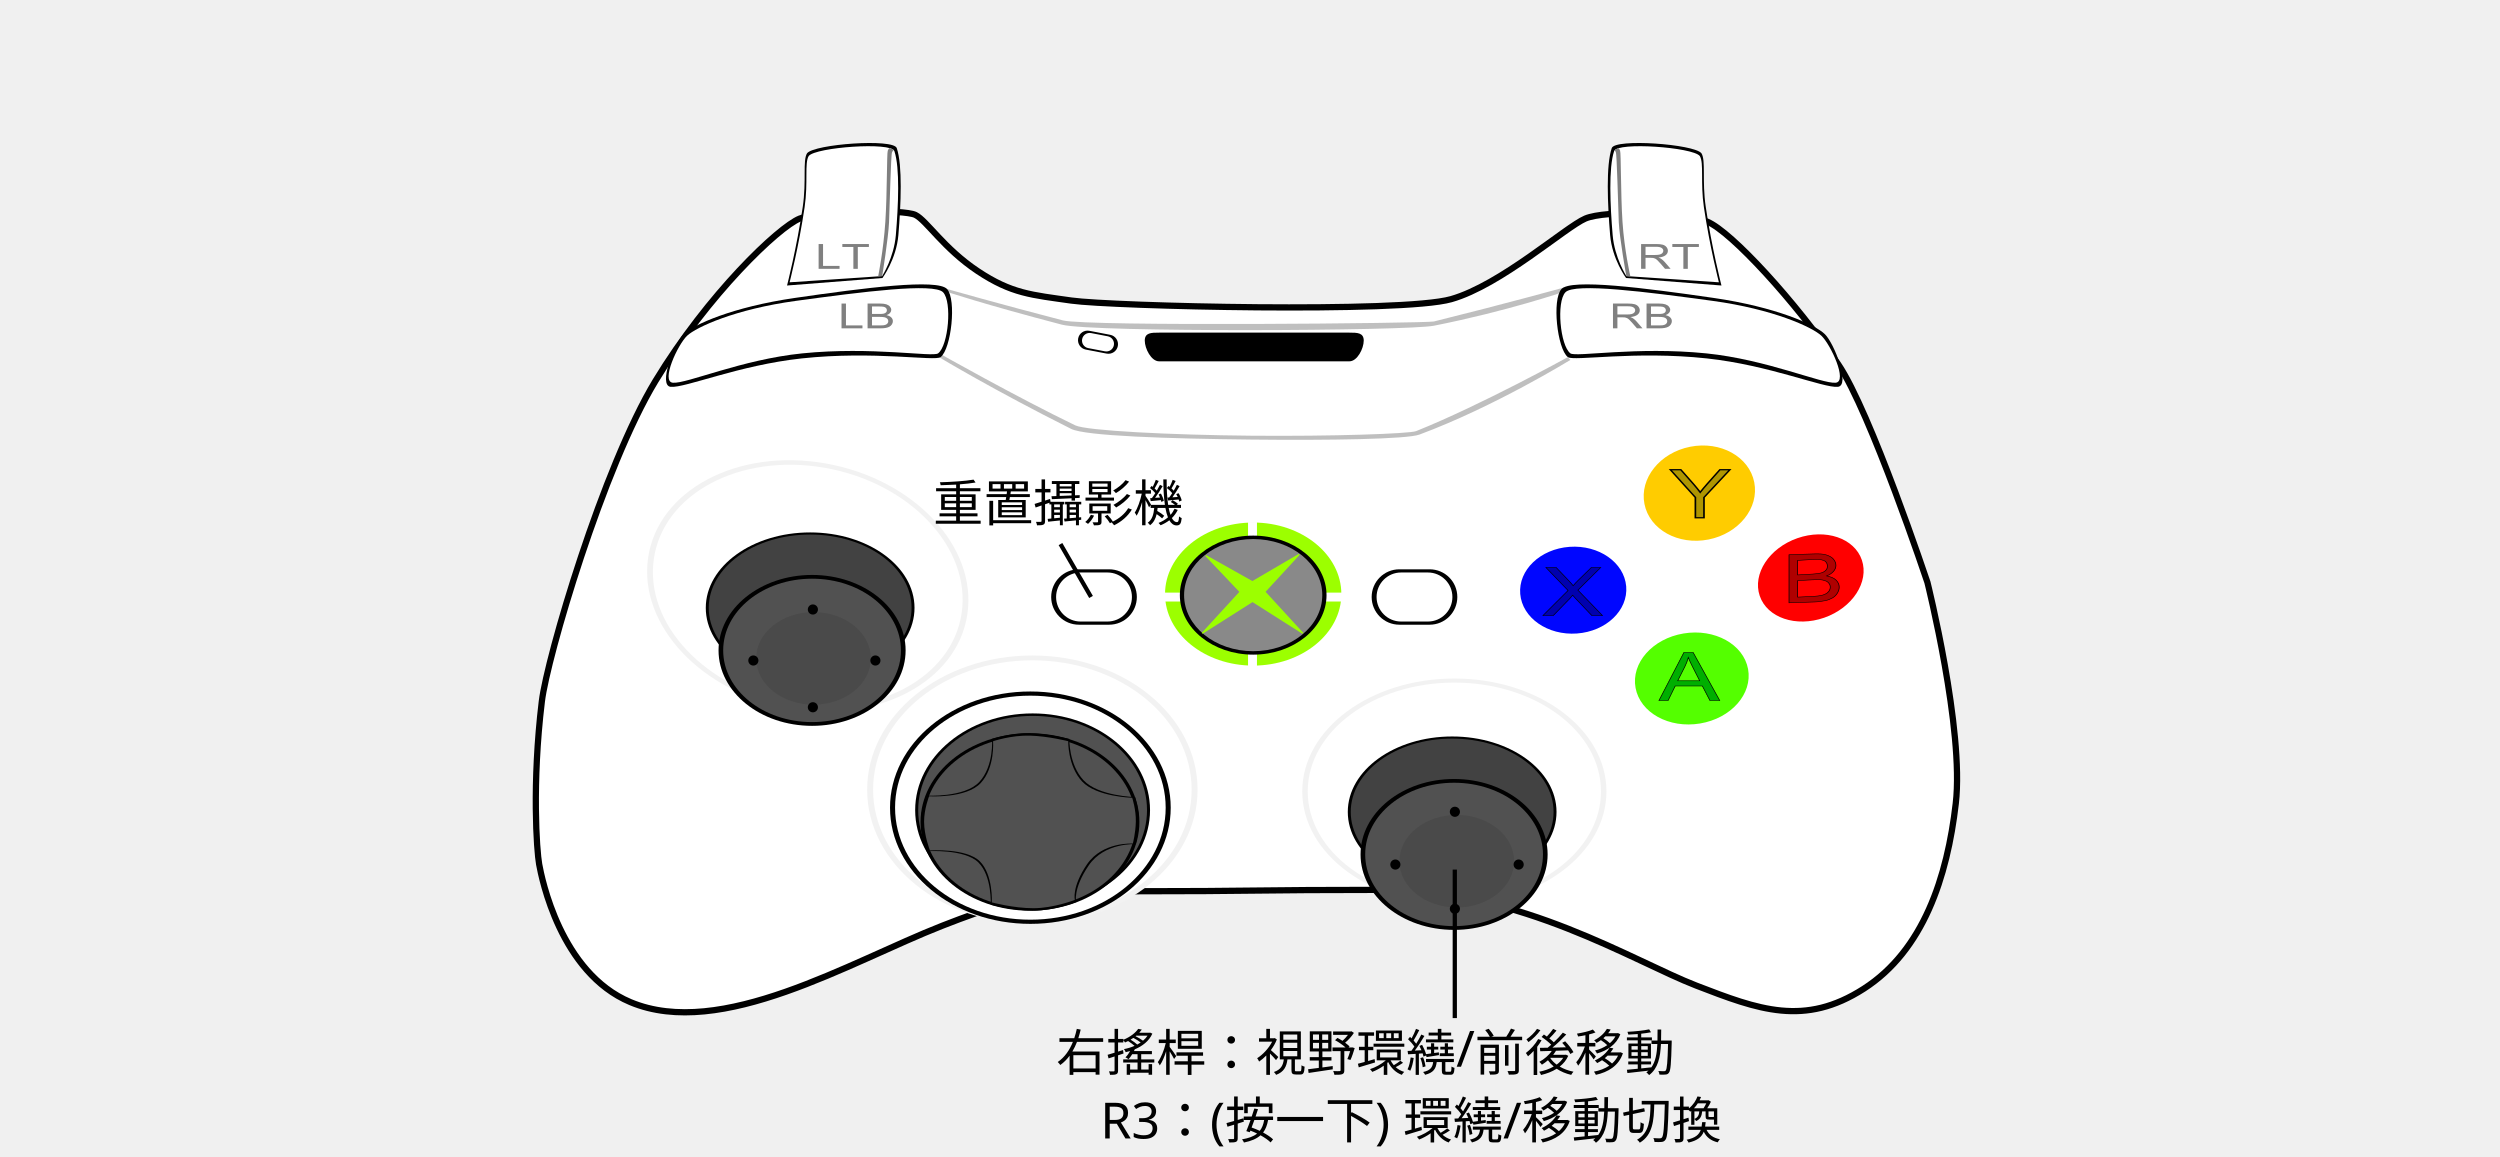
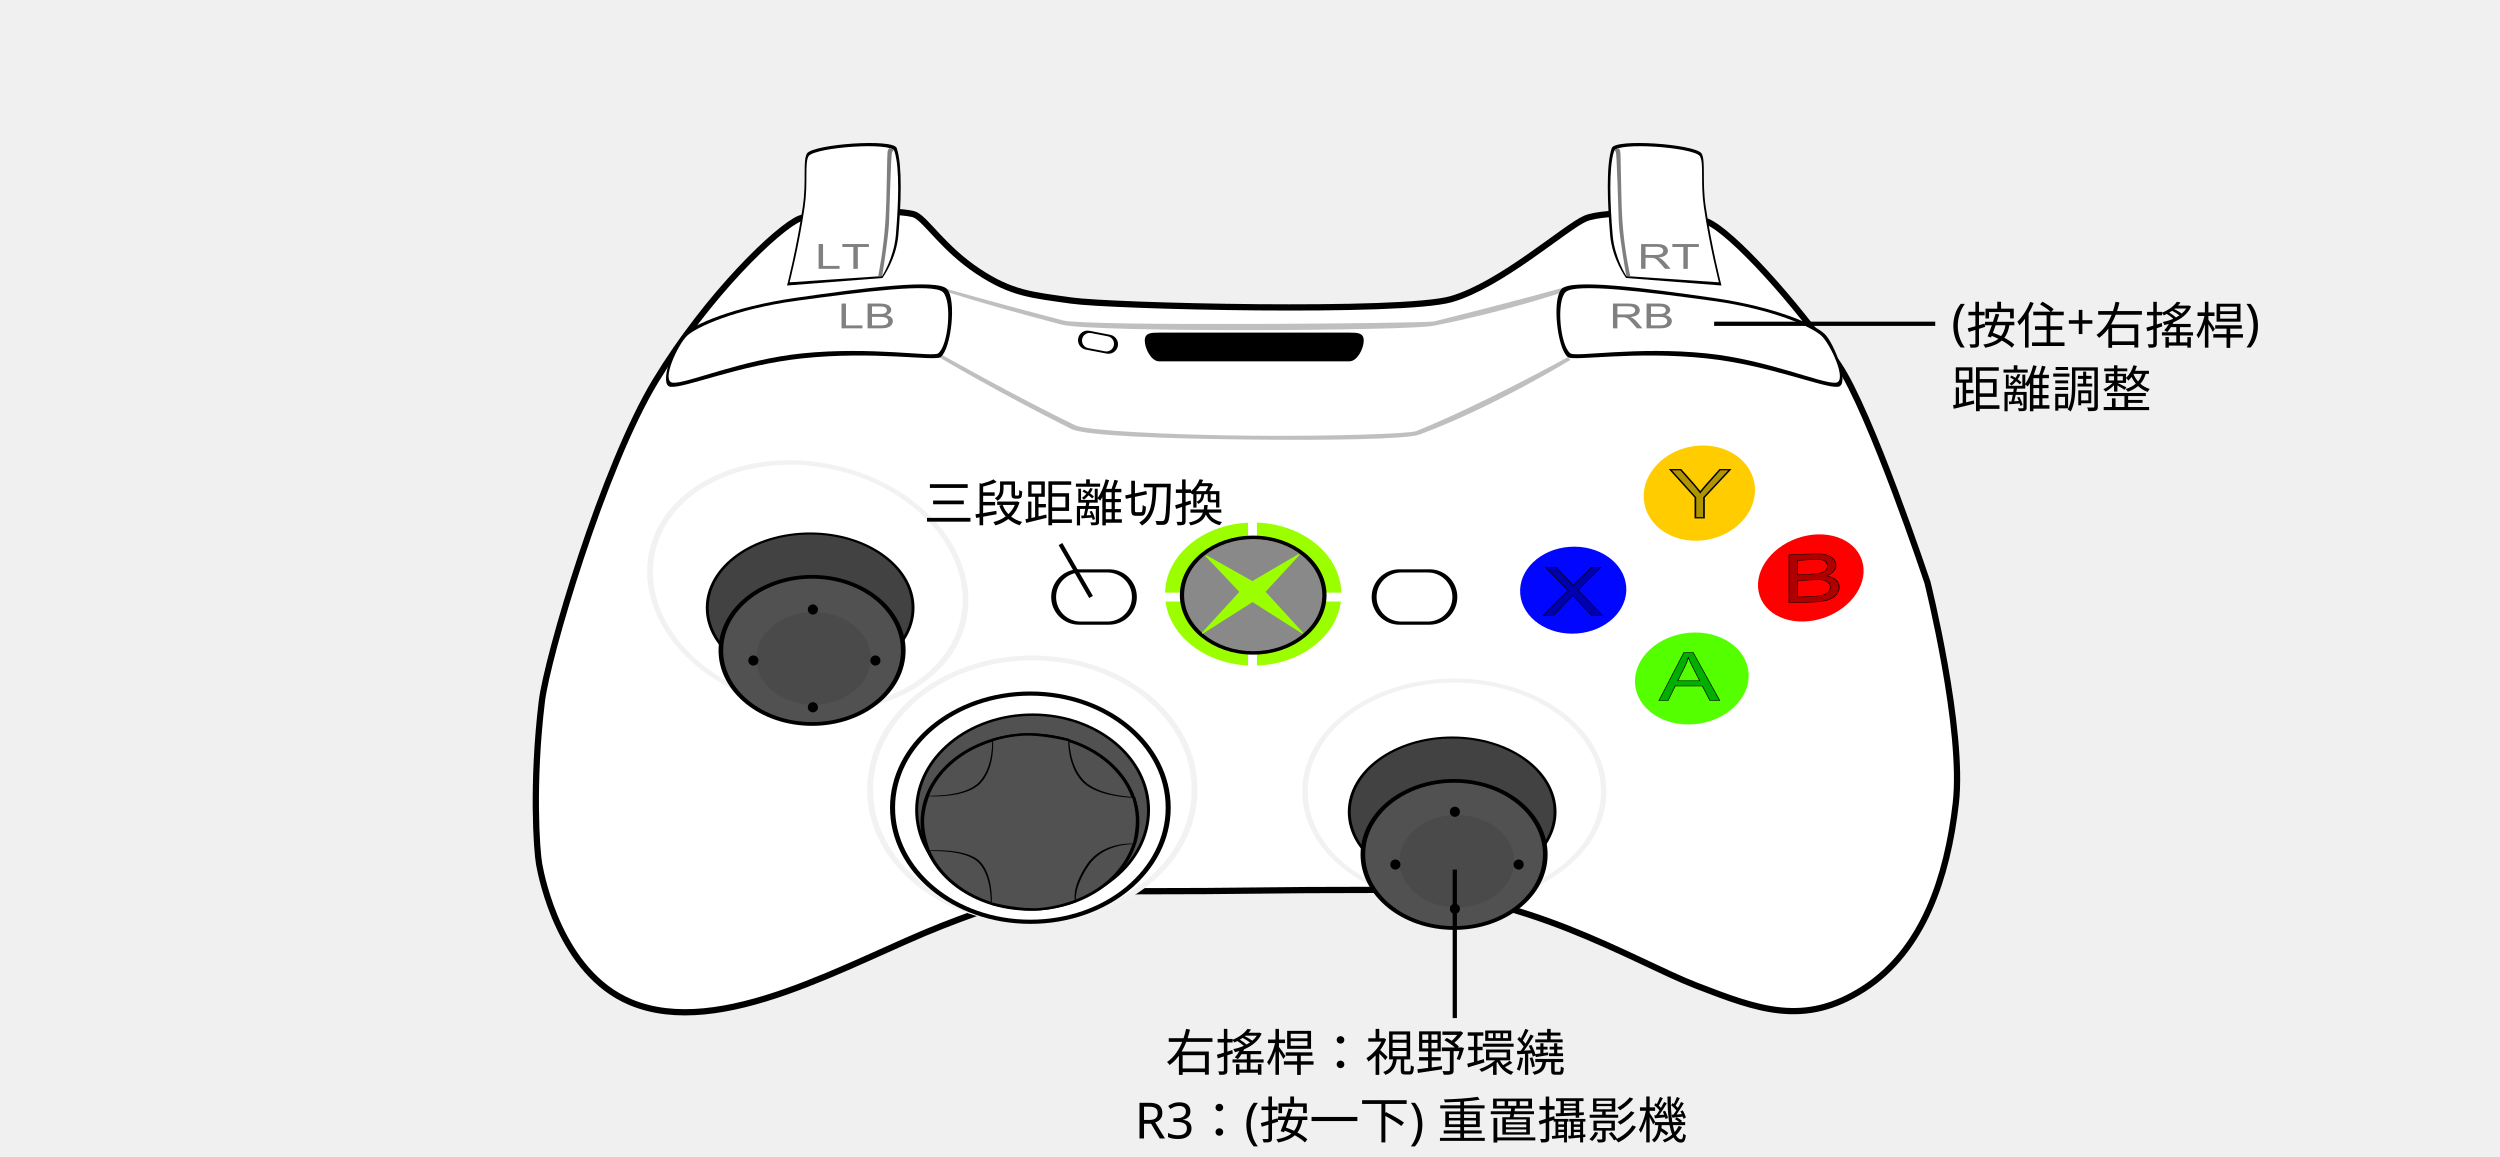
<svg xmlns="http://www.w3.org/2000/svg" version="1.1" width="2000" height="925" viewBox="0 0 2000 925" id="svg2" xml:space="preserve" style="overflow:visible">
  <defs id="defs588">
    <rect x="284.699" y="548.769" width="51.576" height="37.135" id="rect3304" />
  </defs>
  <g id="Shape_1_1_-0" style="overflow:visible;stroke:#000000;stroke-width:5;stroke-miterlimit:4;stroke-dasharray:none;stroke-opacity:1">
    <g id="Shape_1-2" style="stroke:#000000;stroke-width:5;stroke-miterlimit:4;stroke-dasharray:none;stroke-opacity:1">
      <g id="g42-9" style="stroke:#000000;stroke-width:5;stroke-miterlimit:4;stroke-dasharray:none;stroke-opacity:1">
        <path d="m 1541.95,465.9 c 0,0 -45.682,-136.815 -71.429,-174.57 -34.014,-49.878 -85.436,-106.057 -104.71,-113.992 -19.274,-7.935 -81.633,-9.301 -97.506,-2.5 -15.872,6.802 -67.66,53.145 -107.343,64.48 -39.683,11.335 -272.074,5.668 -303.82,1.134 -31.746,-4.534 -47.753,-5.435 -74.964,-23.572 -27.211,-18.137 -40.781,-40.408 -49.852,-44.942 -9.069,-4.534 -75.498,-3.9 -92.505,2.9 -17.007,6.802 -73.429,60.68 -115.379,129.827 -41.95,69.148 -86.697,221.056 -90.971,256.456 -7.937,65.748 -4.134,119.361 -2.134,130.361 2,11 16.959,86.645 72.929,110.19 72.516,30.507 175.672,-32.14 249.496,-61.058 76.927,-30.134 95.033,-27.595 148.73,-27.595 106.576,0 98.615,-1.133 205.216,-1.133 108.843,0 199.412,57.313 249.299,76.583 49.887,19.27 86.436,33.106 134.055,2.5 47.619,-30.606 66.76,-89.285 73.563,-148.231 C 1571.428,583.792 1541.95,465.9 1541.95,465.9 Z" id="path44-5" style="fill:#ffffff;stroke:#000000;stroke-width:5;stroke-miterlimit:4;stroke-dasharray:none;stroke-opacity:1" />
      </g>
    </g>
  </g>
  <g id="Shape_16_copy_2_1_">
    <g id="Shape_16_copy_2">
      <g id="g48">
        <ellipse cx="825.894" cy="631.74" rx="132.164" ry="107.348" id="ellipse50" style="fill:#f2f2f2" />
      </g>
    </g>
  </g>
  <g id="Shape_16_copy_3_1_">
    <g id="Shape_16_copy_3">
      <g id="g54">
        <ellipse cx="825.894" cy="631.74" rx="127.415" ry="103.491" id="ellipse56" style="fill:#ffffff" />
      </g>
    </g>
  </g>
  <g id="Shape_16_copy_4_1_">
    <g id="Shape_16_copy_4">
      <g id="g60">
        <ellipse cx="1163.479" cy="633.147" rx="121.673" ry="90.324" id="ellipse62" style="fill:#f2f2f2" />
      </g>
    </g>
  </g>
  <g id="Shape_16_copy_5_1_">
    <g id="Shape_16_copy_5">
      <g id="g66">
        <ellipse cx="1163.479" cy="633.148" rx="117.301" ry="87.079" id="ellipse68" style="fill:#ffffff" />
      </g>
    </g>
  </g>
  <g id="Shape_16_copy_6_1_">
    <g id="Shape_16_copy_6">
      <g id="g72">
        <path d="m 660.585,370.764 c -70.526,-12.48 -134.135,21.246 -142.073,75.328 -7.938,54.083 42.798,108.042 113.324,120.521 70.526,12.479 134.135,-21.246 142.073,-75.328 7.939,-54.083 -42.798,-108.042 -113.324,-120.521 z" id="path74" style="fill:#f2f2f2" />
      </g>
    </g>
  </g>
  <g id="Shape_16_copy_7_1_">
    <g id="Shape_16_copy_7">
      <g id="g78">
        <path d="m 660.068,374.282 c -67.992,-12.031 -129.314,20.482 -136.968,72.622 -7.653,52.139 41.26,104.159 109.252,116.19 67.992,12.031 129.314,-20.482 136.968,-72.622 7.654,-52.138 -41.259,-104.159 -109.252,-116.19 z" id="path80" style="fill:#ffffff" />
      </g>
    </g>
  </g>
  <g id="Shape_16_1_">
    <g id="Shape_16">
      <g id="g84">
        <ellipse cx="824.299" cy="646.14" rx="112.28" ry="92.953" id="ellipse86" />
      </g>
    </g>
  </g>
  <g id="Shape_16_copy_1_">
    <g id="Shape_16_copy">
      <g id="g90">
        <ellipse cx="824.299" cy="646.14" rx="108.246" ry="89.613" id="ellipse92" style="fill:#ffffff" />
      </g>
    </g>
  </g>
  <g id="Shape_12_1_">
    <g id="Shape_12">
      <g id="g96">
        <ellipse cx="1161.724" cy="649.541" rx="83.492" ry="60.363" id="ellipse98" />
      </g>
    </g>
  </g>
  <g id="Shape_12_copy_6_1_">
    <g id="Shape_12_copy_6">
      <g id="g102">
        <ellipse cx="1161.724" cy="649.54" rx="81.133" ry="58.657" id="ellipse104" style="fill:#424242" />
      </g>
    </g>
  </g>
  <g id="Shape_12_copy_1_">
    <g id="Shape_12_copy">
      <g id="g108">
        <ellipse cx="1163.266" cy="683.548" rx="74.83" ry="60.363" id="ellipse110" />
      </g>
    </g>
  </g>
  <g id="Shape_12_copy_7_1_">
    <g id="Shape_12_copy_7">
      <g id="g114">
        <ellipse cx="1163.266" cy="683.548" rx="71.107" ry="57.36" id="ellipse116" style="fill:#515151" />
      </g>
    </g>
  </g>
  <g id="Shape_12_copy_8_1_">
    <g id="Shape_12_copy_8">
      <g id="g120">
        <ellipse cx="1165.399" cy="688.949" rx="45.898" ry="37.025" id="ellipse122" style="fill:#4a4a4a" />
      </g>
    </g>
  </g>
  <g id="Shape_12_copy_4_1_">
    <g id="Shape_12_copy_4">
      <g id="g126">
        <ellipse cx="826.082" cy="648.099" rx="93.945" ry="77.369" id="ellipse128" />
      </g>
    </g>
  </g>
  <g id="Shape_12_copy_5_1_">
    <g id="Shape_12_copy_5">
      <g id="g132">
        <ellipse cx="826.082" cy="648.097" rx="91.527" ry="75.377" id="ellipse134" style="fill:#515151" />
      </g>
    </g>
  </g>
  <g id="Shape_15_1_">
    <g id="Shape_15">
      <g id="g138">
        <ellipse cx="823.979" cy="657.588" rx="87.538" ry="70.967" id="ellipse140" />
      </g>
    </g>
  </g>
  <g id="Shape_15_copy_1_">
    <g id="Shape_15_copy">
      <g id="g144">
        <ellipse cx="823.979" cy="657.589" rx="84.738" ry="68.698" id="ellipse146" style="fill:#515151" />
      </g>
    </g>
  </g>
  <g id="Shape_14_1_">
    <g id="Shape_14">
      <g id="g150">
        <path d="m 908.091,637.662 c 0,0 -29.34,-0.686 -41.231,-13.424 -11.892,-12.739 -11.401,-33.105 -11.401,-33.105 0,0 -16.461,-4.181 -31.472,-4.598 -15.558,-0.432 -30.371,4.613 -30.371,4.613 0,0 1.699,21.69 -10.193,34.43 -11.892,12.738 -42.455,10.893 -42.455,10.893 0,0 -4.113,10.239 -4.113,20.857 0,11.433 4.8,23.646 4.8,23.646 0,0 30.041,-2.025 41.083,9.015 11.043,11.04 9.851,33.76 9.851,33.76 0,0 17.824,4.8 34.156,4.8 16.789,0 34.154,-6.857 34.154,-6.857 0,0 -2.696,-10.635 10.045,-29.318 12.741,-18.683 37.671,-17.017 37.671,-17.017 0,0 2.263,-8.428 2.472,-18.036 0.214,-9.921 -2.996,-19.659 -2.996,-19.659 z" id="path152" />
      </g>
    </g>
  </g>
  <g id="Shape_14_copy_1_">
    <g id="Shape_14_copy">
      <g id="g156">
        <path d="m 905.756,638.214 c 0,0 -28.526,-0.667 -40.088,-13.052 -11.562,-12.386 -11.084,-32.187 -11.084,-32.187 0,0 -16.004,-4.064 -30.598,-4.47 -15.127,-0.42 -29.528,4.485 -29.528,4.485 0,0 1.651,21.088 -9.91,33.474 -11.562,12.385 -41.276,10.59 -41.276,10.59 0,0 -4,9.955 -4,20.278 0,11.115 4.667,22.99 4.667,22.99 0,0 29.207,-1.97 39.942,8.765 10.736,10.733 9.577,32.822 9.577,32.822 0,0 17.33,4.666 33.209,4.666 16.322,0 33.206,-6.666 33.206,-6.666 0,0 -2.622,-10.34 9.766,-28.504 12.387,-18.165 36.624,-16.545 36.624,-16.545 0,0 2.2,-8.194 2.403,-17.535 0.21,-9.643 -2.91,-19.111 -2.91,-19.111 z" id="path158" style="fill:#515151" />
      </g>
    </g>
  </g>
  <g id="Shape_13_1_">
    <g id="Shape_13">
      <g id="g162">
        <circle cx="1163.908" cy="649.43" r="4.057" id="circle164" />
      </g>
    </g>
  </g>
  <g id="Shape_13_copy_1_">
    <g id="Shape_13_copy">
      <g id="g168">
        <circle cx="1163.908" cy="727.047" r="4.057" id="circle170" />
      </g>
    </g>
  </g>
  <g id="Shape_13_copy_2_1_">
    <g id="Shape_13_copy_2">
      <g id="g174">
        <circle cx="1214.928" cy="691.64" r="4.057" id="circle176" />
      </g>
    </g>
  </g>
  <g id="Shape_13_copy_3_1_">
    <g id="Shape_13_copy_3">
      <g id="g180">
        <circle cx="1116.289" cy="691.64" r="4.057" id="circle182" />
      </g>
    </g>
  </g>
  <g id="Shape_13_copy_4_1_">
    <g id="Shape_13_copy_4">
      <g id="g186">
        <circle cx="643.5" cy="480.794" r="4.057" id="circle188" />
      </g>
    </g>
  </g>
  <g id="Shape_12_copy_9_1_">
    <g id="Shape_12_copy_9">
      <g id="g192">
        <ellipse cx="648.118" cy="486.305" rx="83.492" ry="60.363" id="ellipse194" />
      </g>
    </g>
  </g>
  <g id="Shape_12_copy_10_1_">
    <g id="Shape_12_copy_10">
      <g id="g198">
        <ellipse cx="648.118" cy="486.305" rx="81.133" ry="58.657" id="ellipse200" style="fill:#424242" />
      </g>
    </g>
  </g>
  <g id="Shape_12_copy_11_1_">
    <g id="Shape_12_copy_11">
      <g id="g204">
        <ellipse cx="649.66" cy="520.313" rx="74.83" ry="60.363" id="ellipse206" />
      </g>
    </g>
  </g>
  <g id="Shape_12_copy_12_1_">
    <g id="Shape_12_copy_12">
      <g id="g210">
        <ellipse cx="649.66" cy="520.313" rx="71.107" ry="57.36" id="ellipse212" style="fill:#515151" />
      </g>
    </g>
  </g>
  <g id="Shape_12_copy_13_1_">
    <g id="Shape_12_copy_13">
      <g id="g216">
        <ellipse cx="650.794" cy="526.713" rx="45.898" ry="37.025" id="ellipse218" style="fill:#4a4a4a" />
      </g>
    </g>
  </g>
  <g id="Shape_13_copy_8_1_">
    <g id="Shape_13_copy_8">
      <g id="g222">
        <circle cx="650.303" cy="565.813" r="4.057" id="circle224" />
      </g>
    </g>
  </g>
  <g id="Shape_13_copy_9_1_">
    <g id="Shape_13_copy_9">
      <g id="g228">
        <circle cx="700.322" cy="528.404" r="4.057" id="circle230" />
      </g>
    </g>
  </g>
  <g id="Shape_13_copy_10_1_">
    <g id="Shape_13_copy_10">
      <g id="g234">
        <circle cx="602.684" cy="528.404" r="4.057" id="circle236" />
      </g>
    </g>
  </g>
  <g id="Shape_13_copy_11_1_">
    <g id="Shape_13_copy_11">
      <g id="g240">
        <circle cx="650.303" cy="487.595" r="4.057" id="circle242" />
      </g>
    </g>
  </g>
  <g id="Shape_11_1_" style="fill:#ffcc00;stroke:#000000;stroke-width:0;stroke-miterlimit:4;stroke-opacity:1;stroke-dasharray:none">
    <g id="g246" style="fill:#ffcc00;stroke:#000000;stroke-width:0;stroke-miterlimit:4;stroke-opacity:1;stroke-dasharray:none">
      <path d="m 1404.198,394.455 c 0,20.888 -20.043,37.821 -44.767,37.821 -24.724,0 -44.767,-16.933 -44.767,-37.821 0,-20.888 20.043,-37.821 44.767,-37.821 24.724,0 44.767,16.933 44.767,37.821 z" transform="matrix(0.9811,-0.1937,0.1937,0.9811,-50.6621,270.8244)" id="ellipse248" style="fill:#ffcc00;stroke:#000000;stroke-width:0;stroke-miterlimit:4;stroke-opacity:1;stroke-dasharray:none" />
    </g>
  </g>
  <g id="Shape_11_copy_1_" style="stroke:#000000;stroke-width:0;stroke-miterlimit:4;stroke-opacity:1;stroke-dasharray:none">
    <g id="Shape_11_copy" style="stroke:#000000;stroke-width:0;stroke-miterlimit:4;stroke-opacity:1;stroke-dasharray:none">
      <g id="g252" style="stroke:#000000;stroke-width:0;stroke-miterlimit:4;stroke-opacity:1;stroke-dasharray:none">
        <path d="m 1398.453,535.242 c -3.666,-19.884 -26.784,-32.626 -51.637,-28.459 -24.853,4.167 -42.027,23.663 -38.362,43.547 3.666,19.884 26.784,32.626 51.637,28.459 24.852,-4.166 42.028,-23.663 38.362,-43.547 z" id="path254" style="fill:#54ff00;stroke:#000000;stroke-width:0;stroke-miterlimit:4;stroke-opacity:1;stroke-dasharray:none" />
      </g>
    </g>
  </g>
  <g id="Shape_11_copy_3_1_" style="stroke:#000000;stroke-width:0;stroke-miterlimit:4;stroke-opacity:1;stroke-dasharray:none">
    <g id="Shape_11_copy_3" style="stroke:#000000;stroke-width:0;stroke-miterlimit:4;stroke-opacity:1;stroke-dasharray:none">
      <g id="g258" style="stroke:#000000;stroke-width:0;stroke-miterlimit:4;stroke-opacity:1;stroke-dasharray:none">
        <path d="m 1300.955,469.078 c -1.63,-19.144 -21.928,-33.294 -45.336,-31.606 -23.408,1.688 -41.063,18.576 -39.432,37.72 1.631,19.144 21.929,33.294 45.336,31.606 23.409,-1.689 41.063,-18.576 39.432,-37.72 z" id="path260" style="fill:#0006ff;stroke:#000000;stroke-width:0;stroke-miterlimit:4;stroke-opacity:1;stroke-dasharray:none" />
      </g>
    </g>
  </g>
  <g id="Shape_11_copy_2_1_" style="fill:#ff0000;fill-opacity:1;stroke:#000000;stroke-width:0;stroke-miterlimit:4;stroke-opacity:1;stroke-dasharray:none">
    <g id="Shape_11_copy_2" style="fill:#ff0000;fill-opacity:1;stroke:#000000;stroke-width:0;stroke-miterlimit:4;stroke-opacity:1;stroke-dasharray:none">
      <g id="g264" style="fill:#ff0000;fill-opacity:1;stroke:#000000;stroke-width:0;stroke-miterlimit:4;stroke-opacity:1;stroke-dasharray:none">
        <path d="m 1489.496,448.063 c -5.94,-17.563 -29.05,-25.398 -51.616,-17.501 -22.566,7.896 -36.044,28.536 -30.104,46.099 5.94,17.563 29.05,25.397 51.616,17.501 22.567,-7.898 36.046,-28.537 30.104,-46.099 z" id="path266" style="fill:#ff0000;fill-opacity:1;stroke:#000000;stroke-width:0;stroke-miterlimit:4;stroke-opacity:1;stroke-dasharray:none" />
      </g>
    </g>
  </g>
  <g id="Shape_8_1_">
    <g id="Shape_8">
      <g id="g270">
        <path d="M 1079.507,266.107 H 927.296 c -6.34,0 -11.479,0.038 -11.479,6.377 0,6.338 5.14,16.578 11.479,16.578 h 152.211 c 6.34,0 11.479,-10.24 11.479,-16.578 0,-6.338 -5.139,-6.377 -11.479,-6.377 z" id="path272" />
      </g>
    </g>
  </g>
  <g id="Shape_9_1_">
    <g id="Shape_9">
      <g id="g276">
        <path d="m 888.198,267.854 -16.7,-3.216 c -4.15,-0.799 -8.162,1.917 -8.962,6.067 -0.799,4.149 1.918,8.161 6.068,8.96 l 16.7,3.216 c 4.15,0.799 8.162,-1.918 8.962,-6.067 0.799,-4.15 -1.917,-8.162 -6.068,-8.96 z" id="path278" />
      </g>
    </g>
  </g>
  <g id="Shape_9_copy_1_">
    <g id="Shape_9_copy">
      <g id="g282">
        <path d="m 886.238,269.034 -13.359,-2.571 c -3.319,-0.64 -6.529,1.533 -7.169,4.853 -0.64,3.32 1.534,6.529 4.854,7.168 l 13.358,2.572 c 3.32,0.64 6.53,-1.533 7.17,-4.854 0.639,-3.319 -1.533,-6.528 -4.854,-7.168 z" id="path284" style="fill:#ffffff" />
      </g>
    </g>
  </g>
  <g id="Shape_10_1_">
    <g id="Shape_10">
      <g id="g288">
        <path d="m 1147.108,257.181 c -5.836,1.444 -277.497,4.142 -296.769,-0.851 -49.543,-12.832 -93.561,-25.355 -93.561,-25.355 v 2.258 c 0,0 30.28,10.184 92.71,26.499 24.125,6.305 276.134,5.101 297.619,0.85 58.403,-11.555 104.167,-27.206 104.167,-27.206 v -3.4 c 0,-0.001 -47.31,13.137 -104.166,27.205 z" id="path290" style="fill:#bfbfbf" />
      </g>
    </g>
  </g>
  <g id="Shape_10_copy_1_">
    <g id="Shape_10_copy">
      <g id="g294">
        <path d="m 1254.031,285.813 c 0,0 -68.557,37.949 -121.163,59.091 -5.162,2.075 -67.258,4.26 -131.842,3.664 -64.69,-0.596 -131.872,-3.979 -140.794,-8.285 -46.656,-22.522 -108.234,-57.266 -108.234,-57.266 v 3.17 c 0,0 43.289,26.046 104.938,56.935 11.394,5.709 77.495,7.789 143.724,8.535 62.521,0.703 124.938,-0.289 134.91,-3.998 60.2,-22.388 120.772,-59.741 120.772,-59.741 l -2.311,-2.105 z" id="path296" style="fill:#bfbfbf" />
      </g>
    </g>
  </g>
  <g id="Shape_4_1_">
    <g id="Shape_4">
      <g id="g300">
        <path d="m 757.653,231.25 c -7.653,-8.502 -66.403,-0.94 -121.536,7.062 -50.064,7.266 -81.632,21.451 -89.285,29.103 -7.653,7.652 -20.455,41.083 -10.268,42.053 11.404,1.086 54.563,-17.311 104.759,-22.732 58.013,-6.266 106.777,2.487 111.228,-1.072 8.504,-6.804 12.755,-45.912 5.102,-54.414 z" id="path302" />
      </g>
    </g>
  </g>
  <g id="Shape_4_copy_1_">
    <g id="Shape_4_copy">
      <g id="g306">
        <path d="m 754.453,233.818 c -7.384,-7.711 -64.543,-0.376 -117.737,6.88 -48.303,6.59 -79.642,20.945 -87.025,27.885 -7.383,6.94 -21.236,36.719 -11.407,37.599 11.003,0.984 55.026,-18.558 103.456,-23.475 55.973,-5.683 104.45,3.209 108.744,-0.02 8.204,-6.168 11.353,-41.159 3.969,-48.869 z" id="path308" style="fill:#ffffff" />
      </g>
    </g>
  </g>
  <g id="Shape_5_1_">
    <g id="Shape_5">
      <g id="g312">
        <path d="m 887.306,455.44 h -24.191 c -12.244,0 -22.169,9.924 -22.169,22.165 0,12.241 9.925,22.165 22.169,22.165 h 24.191 c 12.244,0 22.169,-9.924 22.169,-22.165 0,-12.241 -9.925,-22.165 -22.169,-22.165 z" id="path314" />
      </g>
    </g>
  </g>
  <g id="Shape_5_copy_1_">
    <g id="Shape_5_copy">
      <g id="g318">
        <path d="m 885.918,457.988 h -21.416 c -10.838,0 -19.625,8.785 -19.625,19.622 0,10.836 8.787,19.621 19.625,19.621 h 21.416 c 10.839,0 19.625,-8.785 19.625,-19.621 0,-10.837 -8.786,-19.622 -19.625,-19.622 z" id="path320" style="fill:#ffffff" />
      </g>
    </g>
  </g>
  <g id="Shape_2_copy_3_1_">
    <g id="Shape_2_copy_3">
      <g id="g324">
        <path d="m 717.401,118.461 c -2.66,-7.82 -65.854,-3.199 -71.749,4.137 -3.636,5.803 -0.385,22.04 -3.439,42.851 -4.834,32.925 -12.579,62.965 -12.579,62.965 l 76.318,-6.011 c 0,0 11.143,-15.015 12.757,-34.373 2.06,-24.692 3.374,-55.806 -1.308,-69.569 z" id="path326" />
      </g>
    </g>
  </g>
  <g id="Shape_2_copy_1_">
    <g id="Shape_2_copy">
      <g id="g330">
        <path d="m 715.494,120.847 c -2.54,-7.468 -62.883,-3.055 -68.513,3.95 -3.472,5.541 -0.367,21.046 -3.285,40.918 -4.615,31.44 -12.011,60.126 -12.011,60.126 l 74.045,-4.97 c 0,0 9.41,-14.661 10.941,-32.748 2.008,-23.708 3.347,-53.977 -1.177,-67.276 z" id="path332" style="fill:#ffffff" />
      </g>
    </g>
  </g>
  <g id="g336">
    <path d="m 710.209,120.553 c -0.805,2.107 -0.456,34.064 -1.936,56.894 -1.48,22.83 -5.741,43.64 -5.741,43.64 l 3.204,-0.204 c 0,0 4.95,-30.361 5.503,-43.085 0.552,-12.724 1.478,-54.204 2.376,-55.946 0.898,-1.742 1.357,-1.787 1.357,-1.787 0,0 -0.574,-0.553 -1.362,-0.898 -0.788,-0.345 -1.914,-0.691 -1.914,-0.691 0,0 -0.683,-0.03 -1.488,2.077 z" id="path338" style="fill:#7f7f7f" />
  </g>
  <g id="Shape_4_copy_2_1_">
    <g id="Shape_4_copy_2">
      <g id="g342">
        <path d="m 1459.971,267.414 c -7.653,-7.651 -39.221,-21.837 -89.285,-29.103 -55.133,-8.002 -113.883,-15.563 -121.536,-7.062 -7.653,8.501 -3.401,47.61 5.103,54.412 4.45,3.56 53.214,-5.193 111.228,1.072 50.195,5.422 93.354,23.818 104.759,22.732 10.186,-0.968 -2.616,-34.399 -10.269,-42.051 z" id="path344" />
      </g>
    </g>
  </g>
  <g id="Shape_4_copy_3_1_">
    <g id="Shape_4_copy_3">
      <g id="g348">
        <path d="m 1457.112,268.583 c -7.384,-6.939 -38.723,-21.295 -87.025,-27.885 -53.194,-7.256 -110.354,-14.591 -117.737,-6.88 -7.384,7.71 -4.234,42.7 3.97,48.869 4.294,3.229 52.771,-5.663 108.744,0.02 48.43,4.917 92.453,24.459 103.456,23.475 9.829,-0.88 -4.024,-30.66 -11.408,-37.599 z" id="path350" style="fill:#ffffff" />
      </g>
    </g>
  </g>
  <g id="Shape_5_copy_2_1_">
    <g id="Shape_5_copy_2">
      <g id="g354">
        <path d="m 1143.688,455.44 h -24.191 c -12.244,0 -22.169,9.924 -22.169,22.165 0,12.241 9.925,22.165 22.169,22.165 h 24.191 c 12.243,0 22.169,-9.924 22.169,-22.165 0,-12.241 -9.925,-22.165 -22.169,-22.165 z" id="path356" />
      </g>
    </g>
  </g>
  <g id="Shape_5_copy_3_1_">
    <g id="Shape_5_copy_3">
      <g id="g360">
        <path d="m 1142.301,457.988 h -21.416 c -10.839,0 -19.625,8.785 -19.625,19.622 0,10.836 8.786,19.621 19.625,19.621 h 21.416 c 10.838,0 19.625,-8.785 19.625,-19.621 0,-10.837 -8.787,-19.622 -19.625,-19.622 z" id="path362" style="fill:#ffffff" />
      </g>
    </g>
  </g>
  <g id="Shape_2_copy_4_1_">
    <g id="Shape_2_copy_4">
      <g id="g366">
        <path d="m 1364.59,165.448 c -3.055,-20.811 0.196,-37.048 -3.439,-42.851 -5.896,-7.336 -69.089,-11.957 -71.749,-4.137 -4.682,13.763 -3.367,44.877 -1.308,69.568 1.614,19.358 12.756,34.373 12.756,34.373 l 76.319,6.011 c 0,0.001 -7.745,-30.039 -12.579,-62.964 z" id="path368" />
      </g>
    </g>
  </g>
  <g id="Shape_2_copy_5_1_">
    <g id="Shape_2_copy_5">
      <g id="g372">
        <path d="m 1363.105,165.715 c -2.917,-19.872 0.188,-35.377 -3.284,-40.918 -5.63,-7.005 -65.973,-11.418 -68.513,-3.95 -4.524,13.3 -3.185,43.568 -1.178,67.276 1.53,18.087 10.941,32.748 10.941,32.748 l 74.045,4.97 c 10e-4,0 -7.394,-28.686 -12.011,-60.126 z" id="path374" style="fill:#ffffff" />
      </g>
    </g>
  </g>
  <g id="Shape_6_copy_2_1_">
    <g id="Shape_6_copy_2">
      <g id="g384">
        <ellipse cx="1002.551" cy="475.253" rx="70.523" ry="57.227" id="ellipse386" style="fill:#9cff00" />
      </g>
    </g>
  </g>
  <g id="Shape_29_1_">
    <g id="Shape_29">
      <g id="g390">
        <rect width="7.125" height="120.065" x="998.439" y="417.631" id="rect392" style="fill:#ffffff" />
      </g>
    </g>
  </g>
  <g id="Shape_29_copy_1_">
    <g id="Shape_29_copy">
      <g id="g396">
        <rect width="150.004" height="7.125" x="927.008" y="474.092" id="rect398" style="fill:#ffffff" />
      </g>
    </g>
  </g>
  <g id="Shape_6_1_">
    <g id="Shape_6">
      <g id="g402">
        <ellipse cx="1002.551" cy="476.103" rx="58.674" ry="47.61" id="ellipse404" />
      </g>
    </g>
  </g>
  <g id="Shape_6_copy_1_">
    <g id="Shape_6_copy">
      <g id="g408">
        <ellipse cx="1002.551" cy="476.103" rx="55.278" ry="44.855" id="ellipse410" style="fill:#898989" />
      </g>
    </g>
  </g>
  <g id="A" style="fill:#00af00;fill-opacity:1;stroke:#000000;stroke-width:0.5;stroke-miterlimit:4;stroke-opacity:1;stroke-dasharray:none">
    <g transform="matrix(1.3514,0,0,1,1327.26,560.4512)" id="text413" style="font-size:53.723px;fill:#00af00;fill-opacity:1;stroke:#000000;stroke-width:0.43;stroke-miterlimit:4;stroke-opacity:1;stroke-dasharray:none;font-family:Arial-BoldMT">
      <path d="m -0.079,0 14.769,-38.456 5.482,0 L 35.912,0 30.114,0 l -4.486,-11.647 -16.08,0 L 5.325,0 z m 11.096,-15.792 13.037,0 -4.013,-10.65 c -1.224,-3.235 -2.134,-5.893 -2.728,-7.975 -0.49,2.466 -1.18,4.914 -2.072,7.345 z" id="path4836" style="font-size:53.723px;fill:#00af00;fill-opacity:1;stroke:#000000;stroke-width:0.43;stroke-miterlimit:4;stroke-opacity:1;stroke-dasharray:none;font-family:Arial-BoldMT" />
    </g>
  </g>
  <g id="B" style="fill:#af0000;fill-opacity:1;stroke:#000000;stroke-width:0.5;stroke-miterlimit:4;stroke-opacity:1;stroke-dasharray:none">
    <g transform="matrix(1.3514,0,0,1,1425.899,482.2334)" id="text416" style="font-size:53.723px;fill:#af0000;fill-opacity:1;stroke:#000000;stroke-width:0.43;stroke-miterlimit:4;stroke-opacity:1;stroke-dasharray:none;font-family:Arial-BoldMT">
      <path d="m 3.935,0 0,-38.456 14.813,-0.651 c 2.936,-0.129 5.391,-0.002 7.166,0.777 1.775,0.778 3.262,1.716 4.267,3.333 1.006,1.618 1.508,3.31 1.508,5.076 -3.1e-5,1.644 -0.446,3.192 -1.338,4.643 -0.892,1.452 -2.335,2.884 -4.136,3.775 2.326,0.682 4.21,1.585 5.461,3.228 1.25,1.644 1.972,3.455 1.972,5.693 -3.3e-5,1.801 -0.477,3.606 -1.237,5.154 -0.761,1.548 -1.701,2.741 -2.82,3.581 -1.119,0.839 -2.619,1.734 -4.307,2.162 -1.688,0.428 -3.853,0.927 -6.3,1.033 z m 5.089,-22.297 8.701,-0.651 c 2.252,-0.169 3.97,-0.539 4.949,-0.837 1.294,-0.385 2.365,-1.283 3.021,-2.175 0.656,-0.892 0.984,-2.011 0.984,-3.358 -2.6e-5,-1.277 -0.306,-2.4 -0.918,-3.371 -0.612,-0.971 -1.583,-1.375 -2.72,-1.733 -1.137,-0.358 -3.188,-0.37 -5.946,-0.147 l -8.071,0.651 z m 0,17.759 9.96,-0.651 c 1.642,-0.107 2.894,-0.452 3.559,-0.574 1.172,-0.21 2.247,-0.82 3.034,-1.31 0.787,-0.49 1.434,-1.202 1.941,-2.138 0.507,-0.936 0.857,-2.146 0.857,-3.37 -2.8e-5,-1.434 -0.464,-2.55 -1.198,-3.608 -0.735,-1.058 -1.85,-1.541 -3.152,-1.969 -1.303,-0.428 -3.278,-0.424 -5.723,-0.252 l -9.278,0.651 z" id="path4839" style="font-size:53.723px;fill:#af0000;fill-opacity:1;stroke:#000000;stroke-width:0.43;stroke-miterlimit:4;stroke-opacity:1;stroke-dasharray:none;font-family:Arial-BoldMT" />
    </g>
  </g>
  <g id="Y" style="fill:#af9600;fill-opacity:1;stroke:#000000;stroke-opacity:1">
    <g transform="matrix(1.3514,0,0,1,1336.065,414.2188)" id="text419" style="font-size:53.723px;fill:#af9600;fill-opacity:1;stroke:#000000;stroke-opacity:1;font-family:Arial-BoldMT">
      <path d="m 14.978,0 0,-16.29 -14.821,-22.166 6.191,0 7.581,11.595 c 1.399,2.169 2.702,4.337 3.909,6.506 1.154,-2.011 2.553,-4.276 4.197,-6.794 l 7.45,-11.306 5.928,0 -15.346,22.166 0,16.29 z" id="path4918" style="font-size:53.723px;fill:#af9600;fill-opacity:1;stroke:#000000;stroke-opacity:1;font-family:Arial-BoldMT" />
    </g>
  </g>
  <g id="RB">
    <g transform="matrix(1.3514,0,0,1,1287.438,262.6719)" id="text422" style="font-size:27.706px;fill:#808080;font-family:Arial-BoldMT">
      <path d="m 2.178,0 0,-19.832 8.793,0 c 1.768,2e-5 3.111,0.178 4.031,0.534 0.92,0.356 1.655,0.985 2.205,1.887 0.55,0.902 0.825,1.898 0.825,2.99 -1.8e-5,1.407 -0.455,2.593 -1.366,3.558 -0.911,0.965 -2.318,1.578 -4.221,1.84 0.694,0.334 1.222,0.663 1.583,0.988 0.767,0.703 1.493,1.583 2.178,2.638 L 19.657,0 16.356,0 13.731,-4.126 C 12.965,-5.317 12.333,-6.228 11.837,-6.859 11.341,-7.49 10.897,-7.932 10.505,-8.185 10.112,-8.437 9.713,-8.613 9.307,-8.712 9.01,-8.775 8.523,-8.807 7.846,-8.807 l -3.044,0 0,8.807 z m 2.624,-11.08 5.641,0 c 1.199,1.1e-5 2.137,-0.124 2.814,-0.372 0.676,-0.248 1.19,-0.645 1.542,-1.19 0.352,-0.546 0.528,-1.139 0.528,-1.779 -1.6e-5,-0.938 -0.34,-1.709 -1.021,-2.313 -0.681,-0.604 -1.756,-0.906 -3.226,-0.906 l -6.277,0 z" id="path4842" style="font-size:27.706px;fill:#808080;font-family:Arial-BoldMT" />
      <path d="m 22.051,0 0,-19.832 7.441,0 c 1.515,2e-5 2.73,0.201 3.646,0.602 0.915,0.401 1.632,1.019 2.151,1.853 0.519,0.834 0.778,1.707 0.778,2.618 -1.6e-5,0.848 -0.23,1.646 -0.69,2.395 -0.46,0.749 -1.154,1.353 -2.083,1.813 1.199,0.352 2.122,0.951 2.767,1.799 0.645,0.848 0.967,1.849 0.967,3.003 -1.7e-5,0.929 -0.196,1.792 -0.588,2.591 -0.392,0.798 -0.877,1.414 -1.454,1.847 -0.577,0.433 -1.301,0.76 -2.171,0.981 C 31.942,-0.11 30.876,0 29.613,0 z m 2.624,-11.499 4.288,0 c 1.163,1.2e-5 1.998,-0.077 2.503,-0.23 0.667,-0.198 1.17,-0.528 1.508,-0.988 0.338,-0.46 0.507,-1.037 0.507,-1.732 -1.3e-5,-0.658 -0.158,-1.238 -0.473,-1.738 -0.316,-0.501 -0.767,-0.843 -1.353,-1.028 -0.586,-0.185 -1.592,-0.277 -3.017,-0.277 l -3.964,0 z m 0,9.159 4.938,0 c 0.848,2.4e-6 1.443,-0.032 1.786,-0.095 0.604,-0.108 1.109,-0.289 1.515,-0.541 0.406,-0.253 0.74,-0.62 1.001,-1.103 0.262,-0.483 0.392,-1.039 0.392,-1.671 -1.4e-5,-0.74 -0.189,-1.382 -0.568,-1.928 C 33.361,-8.223 32.835,-8.606 32.163,-8.827 31.492,-9.048 30.524,-9.159 29.262,-9.159 l -4.586,0 z" id="path4844" style="font-size:27.706px;fill:#808080;font-family:Arial-BoldMT" />
    </g>
  </g>
  <g id="RT">
    <g transform="matrix(1.3514,0,0,1,1309.931,215.061)" id="text425" style="font-size:27.706px;fill:#808080;font-family:Arial-BoldMT">
      <path d="m 2.178,0 0,-19.832 8.793,0 c 1.768,2e-5 3.111,0.178 4.031,0.534 0.92,0.356 1.655,0.985 2.205,1.887 0.55,0.902 0.825,1.898 0.825,2.99 -1.8e-5,1.407 -0.455,2.593 -1.366,3.558 -0.911,0.965 -2.318,1.578 -4.221,1.84 0.694,0.334 1.222,0.663 1.583,0.988 0.767,0.703 1.493,1.583 2.178,2.638 L 19.657,0 16.356,0 13.731,-4.126 C 12.965,-5.317 12.333,-6.228 11.837,-6.859 11.341,-7.49 10.897,-7.932 10.505,-8.185 10.112,-8.437 9.713,-8.613 9.307,-8.712 9.01,-8.775 8.523,-8.807 7.846,-8.807 l -3.044,0 0,8.807 z m 2.624,-11.08 5.641,0 c 1.199,1.1e-5 2.137,-0.124 2.814,-0.372 0.676,-0.248 1.19,-0.645 1.542,-1.19 0.352,-0.546 0.528,-1.139 0.528,-1.779 -1.6e-5,-0.938 -0.34,-1.709 -1.021,-2.313 -0.681,-0.604 -1.756,-0.906 -3.226,-0.906 l -6.277,0 z" id="path4847" style="font-size:27.706px;fill:#808080;font-family:Arial-BoldMT" />
      <path d="m 27.205,0 0,-17.492 -6.534,0 0,-2.34 15.72,0 0,2.34 -6.561,0 0,17.492 z" id="path4849" style="font-size:27.706px;fill:#808080;font-family:Arial-BoldMT" />
    </g>
  </g>
  <g id="LB">
    <g transform="matrix(1.3514,0,0,1,670.4751,262.6719)" id="text428" style="font-size:27.706px;fill:#808080;font-family:Arial-BoldMT">
      <path d="m 2.029,0 0,-19.832 2.624,0 0,17.492 9.767,0 0,2.34 z" id="path5007" style="font-size:27.706px;fill:#808080;font-family:Arial-BoldMT" />
      <path d="m 17.451,0 0,-19.832 7.441,0 c 1.515,2e-5 2.73,0.201 3.646,0.602 0.915,0.401 1.632,1.019 2.151,1.853 0.519,0.834 0.778,1.707 0.778,2.618 -1.6e-5,0.848 -0.23,1.646 -0.69,2.395 -0.46,0.749 -1.154,1.353 -2.083,1.813 1.199,0.352 2.122,0.951 2.767,1.799 0.645,0.848 0.967,1.849 0.967,3.003 -1.7e-5,0.929 -0.196,1.792 -0.588,2.591 -0.392,0.798 -0.877,1.414 -1.454,1.847 -0.577,0.433 -1.301,0.76 -2.171,0.981 C 27.343,-0.11 26.276,0 25.014,0 z m 2.624,-11.499 4.288,0 c 1.163,1.2e-5 1.998,-0.077 2.503,-0.23 0.667,-0.198 1.17,-0.528 1.508,-0.988 0.338,-0.46 0.507,-1.037 0.507,-1.732 -1.3e-5,-0.658 -0.158,-1.238 -0.473,-1.738 -0.316,-0.501 -0.767,-0.843 -1.353,-1.028 -0.586,-0.185 -1.592,-0.277 -3.017,-0.277 l -3.964,0 z m 0,9.159 4.938,0 c 0.848,2.4e-6 1.443,-0.032 1.786,-0.095 0.604,-0.108 1.109,-0.289 1.515,-0.541 0.406,-0.253 0.74,-0.62 1.001,-1.103 0.262,-0.483 0.392,-1.039 0.392,-1.671 -1.5e-5,-0.74 -0.189,-1.382 -0.568,-1.928 C 28.761,-8.223 28.236,-8.606 27.564,-8.827 26.892,-9.048 25.925,-9.159 24.662,-9.159 l -4.586,0 z" id="path5009" style="font-size:27.706px;fill:#808080;font-family:Arial-BoldMT" />
    </g>
  </g>
  <g id="LT">
    <g transform="matrix(1.3514,0,0,1,652.1509,215.061)" id="text431" style="font-size:27.706px;fill:#808080;font-family:Arial-BoldMT">
      <path d="m 2.029,0 0,-19.832 2.624,0 0,17.492 9.767,0 0,2.34 z" id="path5012" style="font-size:27.706px;fill:#808080;font-family:Arial-BoldMT" />
      <path d="m 22.606,0 0,-17.492 -6.534,0 0,-2.34 15.72,0 0,2.34 -6.561,0 0,17.492 z" id="path5014" style="font-size:27.706px;fill:#808080;font-family:Arial-BoldMT" />
    </g>
  </g>
  <g id="X" style="fill:#0000af;fill-opacity:1;stroke:#000000;stroke-width:0.5;stroke-miterlimit:4;stroke-opacity:1;stroke-dasharray:none">
    <g transform="matrix(1.3514,0,0,1,1234.025,492.4365)" id="text434" style="font-size:53.723px;fill:#0000af;fill-opacity:1;stroke:#000000;stroke-width:0.43;stroke-miterlimit:4;stroke-opacity:1;stroke-dasharray:none;font-family:Arial-BoldMT">
      <path d="M 0.236,0 15.11,-20.041 1.994,-38.456 l 6.06,0 6.978,9.863 c 1.451,2.046 2.483,3.62 3.095,4.722 0.857,-1.399 1.871,-2.859 3.043,-4.381 l 7.738,-10.204 5.535,0 L 20.933,-20.33 35.492,0 29.196,0 19.517,-13.719 c -0.542,-0.787 -1.102,-1.644 -1.679,-2.571 -0.857,1.399 -1.469,2.361 -1.836,2.886 L 6.348,0 z" id="path4915" style="font-size:53.723px;fill:#0000af;fill-opacity:1;stroke:#000000;stroke-width:0.43;stroke-miterlimit:4;stroke-opacity:1;stroke-dasharray:none;font-family:Arial-BoldMT" />
    </g>
  </g>
  <g id="Shape_28_1_">
    <g id="Shape_28">
      <g id="g438">
        <polygon points="964.982,444.123 964.19,444.758 995.068,477.273 1041.872,507.002 1042.665,506.367 1007.438,467.961 " id="polygon440" style="fill:#9cff00" />
      </g>
    </g>
  </g>
  <g id="Shape_28_copy_1_">
    <g id="Shape_28_copy">
      <g id="g444">
        <polygon points="996.563,467.961 961.335,506.367 962.127,507.002 1008.932,477.273 1039.81,443.758 1039.018,443.123 " id="polygon446" style="fill:#9cff00" />
      </g>
    </g>
  </g>
  <g id="Shape_17_copy_2_1_">
    <g id="Shape_17_copy_2">
      <g id="g468">
        <rect width="3.401" height="48.872" x="858.915" y="432.032" transform="matrix(0.8659,-0.5002,0.5002,0.8659,-112.9271,491.6349)" id="rect470" />
      </g>
    </g>
  </g>
  <g id="Right_Trigger">
	
</g>
  <g id="Shape_23_1_">
    <g id="Shape_23">
      <g id="g522">
			
				
		</g>
    </g>
  </g>
  <g id="Shape_26_1_">
    <g id="Shape_26">
      <g id="g528">
			
				
		</g>
    </g>
  </g>
  <g id="Shape_20_copy_1_">
    <g id="Shape_20_copy">
      <g id="g570">
        <rect width="3.401" height="118.813" x="1162.132" y="695.663" id="rect572" />
      </g>
    </g>
  </g>
  <g transform="matrix(-1,0,0,1,2006.254,-0.158576)" id="g4804">
    <g id="g4806">
      <path d="m 710.209,120.553 c -0.867,1.864 -0.456,34.064 -1.936,56.894 -1.48,22.83 -6.293,43.789 -6.293,43.789 l 3.216,-0.181 c 0,0 5.491,-30.534 6.044,-43.258 0.552,-12.724 1.478,-54.204 2.376,-55.946 0.898,-1.742 0.91,-1.521 0.91,-1.521 0,0 -0.126,-0.181 -0.768,-0.626 -0.642,-0.445 -2.399,-1.009 -2.399,-1.009 0,0 -0.283,-0.007 -1.15,1.857 z" id="path4808" style="fill:#7f7f7f" />
    </g>
  </g>
  <g id="g4810">
    <g id="g4812">
      <g id="g4814">
			
		</g>
    </g>
  </g>
  <switch style="font-style:normal;font-weight:normal;font-size:40px;line-height:125%;font-family:Sans;letter-spacing:0px;word-spacing:0px;fill:#000000;fill-opacity:1;stroke:none" id="switch1">
    <text x="1051.82" y="856.68" id="text3486-fa" xml:space="preserve" style="font-style:normal;font-weight:normal;font-size:40px;line-height:125%;font-family:Sans;letter-spacing:0px;word-spacing:0px;fill:#000000;fill-opacity:1;stroke:none" systemLanguage="fa">
      <tspan x="1051.82" y="856.68" id="tspan3488-fa">اهرمک راست</tspan>
    </text>
    <text x="1051.82" y="856.68" id="text3486-ko" xml:space="preserve" style="font-style:normal;font-weight:normal;font-size:40px;line-height:125%;font-family:Sans;letter-spacing:0px;word-spacing:0px;fill:#000000;fill-opacity:1;stroke:none" systemLanguage="ko">
      <tspan x="1051.82" y="856.68" id="tspan3488-ko">오른쪽 스틱</tspan>
    </text>
    <text x="1051.82" y="856.68" id="text3486-uz" xml:space="preserve" style="font-style:normal;font-weight:normal;font-size:40px;line-height:125%;font-family:Sans;letter-spacing:0px;word-spacing:0px;fill:#000000;fill-opacity:1;stroke:none" systemLanguage="uz">
      <tspan x="1051.82" y="856.68" id="tspan3488-uz">Oʻng tutqich</tspan>
    </text>
    <text x="1242.589" y="856.68" id="text3486" xml:space="preserve" style="font-style:normal;font-weight:normal;font-size:40px;line-height:125%;font-family:Sans;text-align:center;letter-spacing:0px;word-spacing:0px;text-anchor:middle;fill:#000000;fill-opacity:1;stroke:none">
      <tspan id="tspan64882" x="1165.206" y="856.68">
-         <tspan x="1165.206" y="856.68" id="tspan3488" style="text-align:center;text-anchor:middle">右搖桿：視野環繞/前後移動</tspan>
+         <tspan x="1165.206" y="856.68" id="tspan3488" style="text-align:center;text-anchor:middle">右搖桿：視野環繞</tspan>
      </tspan>
-       <tspan x="1165.206" y="910.792" id="tspan2312">R3：(按一下) 環繞/移動切換</tspan>
+       <tspan x="1165.206" y="910.792" id="tspan2312">R3：(按一下) 重置攝影機</tspan>
      <tspan x="1165.206" y="960.792" id="tspan2310" />
    </text>
  </switch>
-   <switch style="font-style:normal;font-weight:normal;font-size:40px;line-height:125%;font-family:Sans;letter-spacing:0px;word-spacing:0px;fill:#000000;fill-opacity:1;stroke:none" id="switch12" transform="translate(-49.51295,-12.37824)">
+   <switch style="font-style:normal;font-weight:normal;font-size:40px;line-height:125%;font-family:Sans;letter-spacing:0px;word-spacing:0px;fill:#000000;fill-opacity:1;stroke:none" id="switch12" transform="translate(-57.072,-12.37824)">
    <text x="796.074" y="429.434" id="text3532-fa" xml:space="preserve" style="font-style:normal;font-weight:normal;font-size:40px;line-height:125%;font-family:Sans;letter-spacing:0px;word-spacing:0px;fill:#000000;fill-opacity:1;stroke:none" systemLanguage="fa">
      <tspan x="796.074" y="429.434" id="tspan3534-fa">بازگشت</tspan>
    </text>
    <text x="796.074" y="429.434" id="text3532-ko" xml:space="preserve" style="font-style:normal;font-weight:normal;font-size:40px;line-height:125%;font-family:Sans;letter-spacing:0px;word-spacing:0px;fill:#000000;fill-opacity:1;stroke:none" systemLanguage="ko">
      <tspan x="796.074" y="429.434" id="tspan3534-ko">뒤로</tspan>
    </text>
    <text x="796.074" y="429.434" id="text3532-uz" xml:space="preserve" style="font-style:normal;font-weight:normal;font-size:40px;line-height:125%;font-family:Sans;letter-spacing:0px;word-spacing:0px;fill:#000000;fill-opacity:1;stroke:none" systemLanguage="uz">
      <tspan x="796.074" y="429.434" id="tspan3534-uz">Orqaga</tspan>
    </text>
    <text x="796.074" y="429.434" id="text3532" xml:space="preserve" style="font-style:normal;font-weight:normal;font-size:40px;line-height:125%;font-family:Sans;letter-spacing:0px;word-spacing:0px;fill:#000000;fill-opacity:1;stroke:none">
-       <tspan x="796.074" y="429.434" id="tspan3534">重置攝影機</tspan>
+       <tspan x="796.074" y="429.434" id="tspan3534">三段距離切換</tspan>
    </text>
  </switch>
+   <g id="Shape_19_1_" style="overflow:visible" transform="translate(-4.140625e-5)">
+     <g id="Shape_19">
+       <g id="g504">
+         <rect width="176.87" height="3.4" x="1371.315" y="257.322" id="rect506" />
+       </g>
+     </g>
+   </g>
+   <text x="1561.074" y="271.68" id="text3500" xml:space="preserve" style="font-style:normal;font-weight:normal;font-size:40px;line-height:125%;font-family:Sans;letter-spacing:0px;word-spacing:0px;overflow:visible;fill:#000000;fill-opacity:1;stroke:none">
+     <tspan id="tspan1189" x="1561.074" y="271.68">
+       <tspan x="1561.074" y="271.68" id="tspan3502">(按住+右搖桿)</tspan>
+     </tspan>
+     <tspan id="tspan1191" x="1561.074" y="325.792">距離調整</tspan>
+   </text>
</svg>
